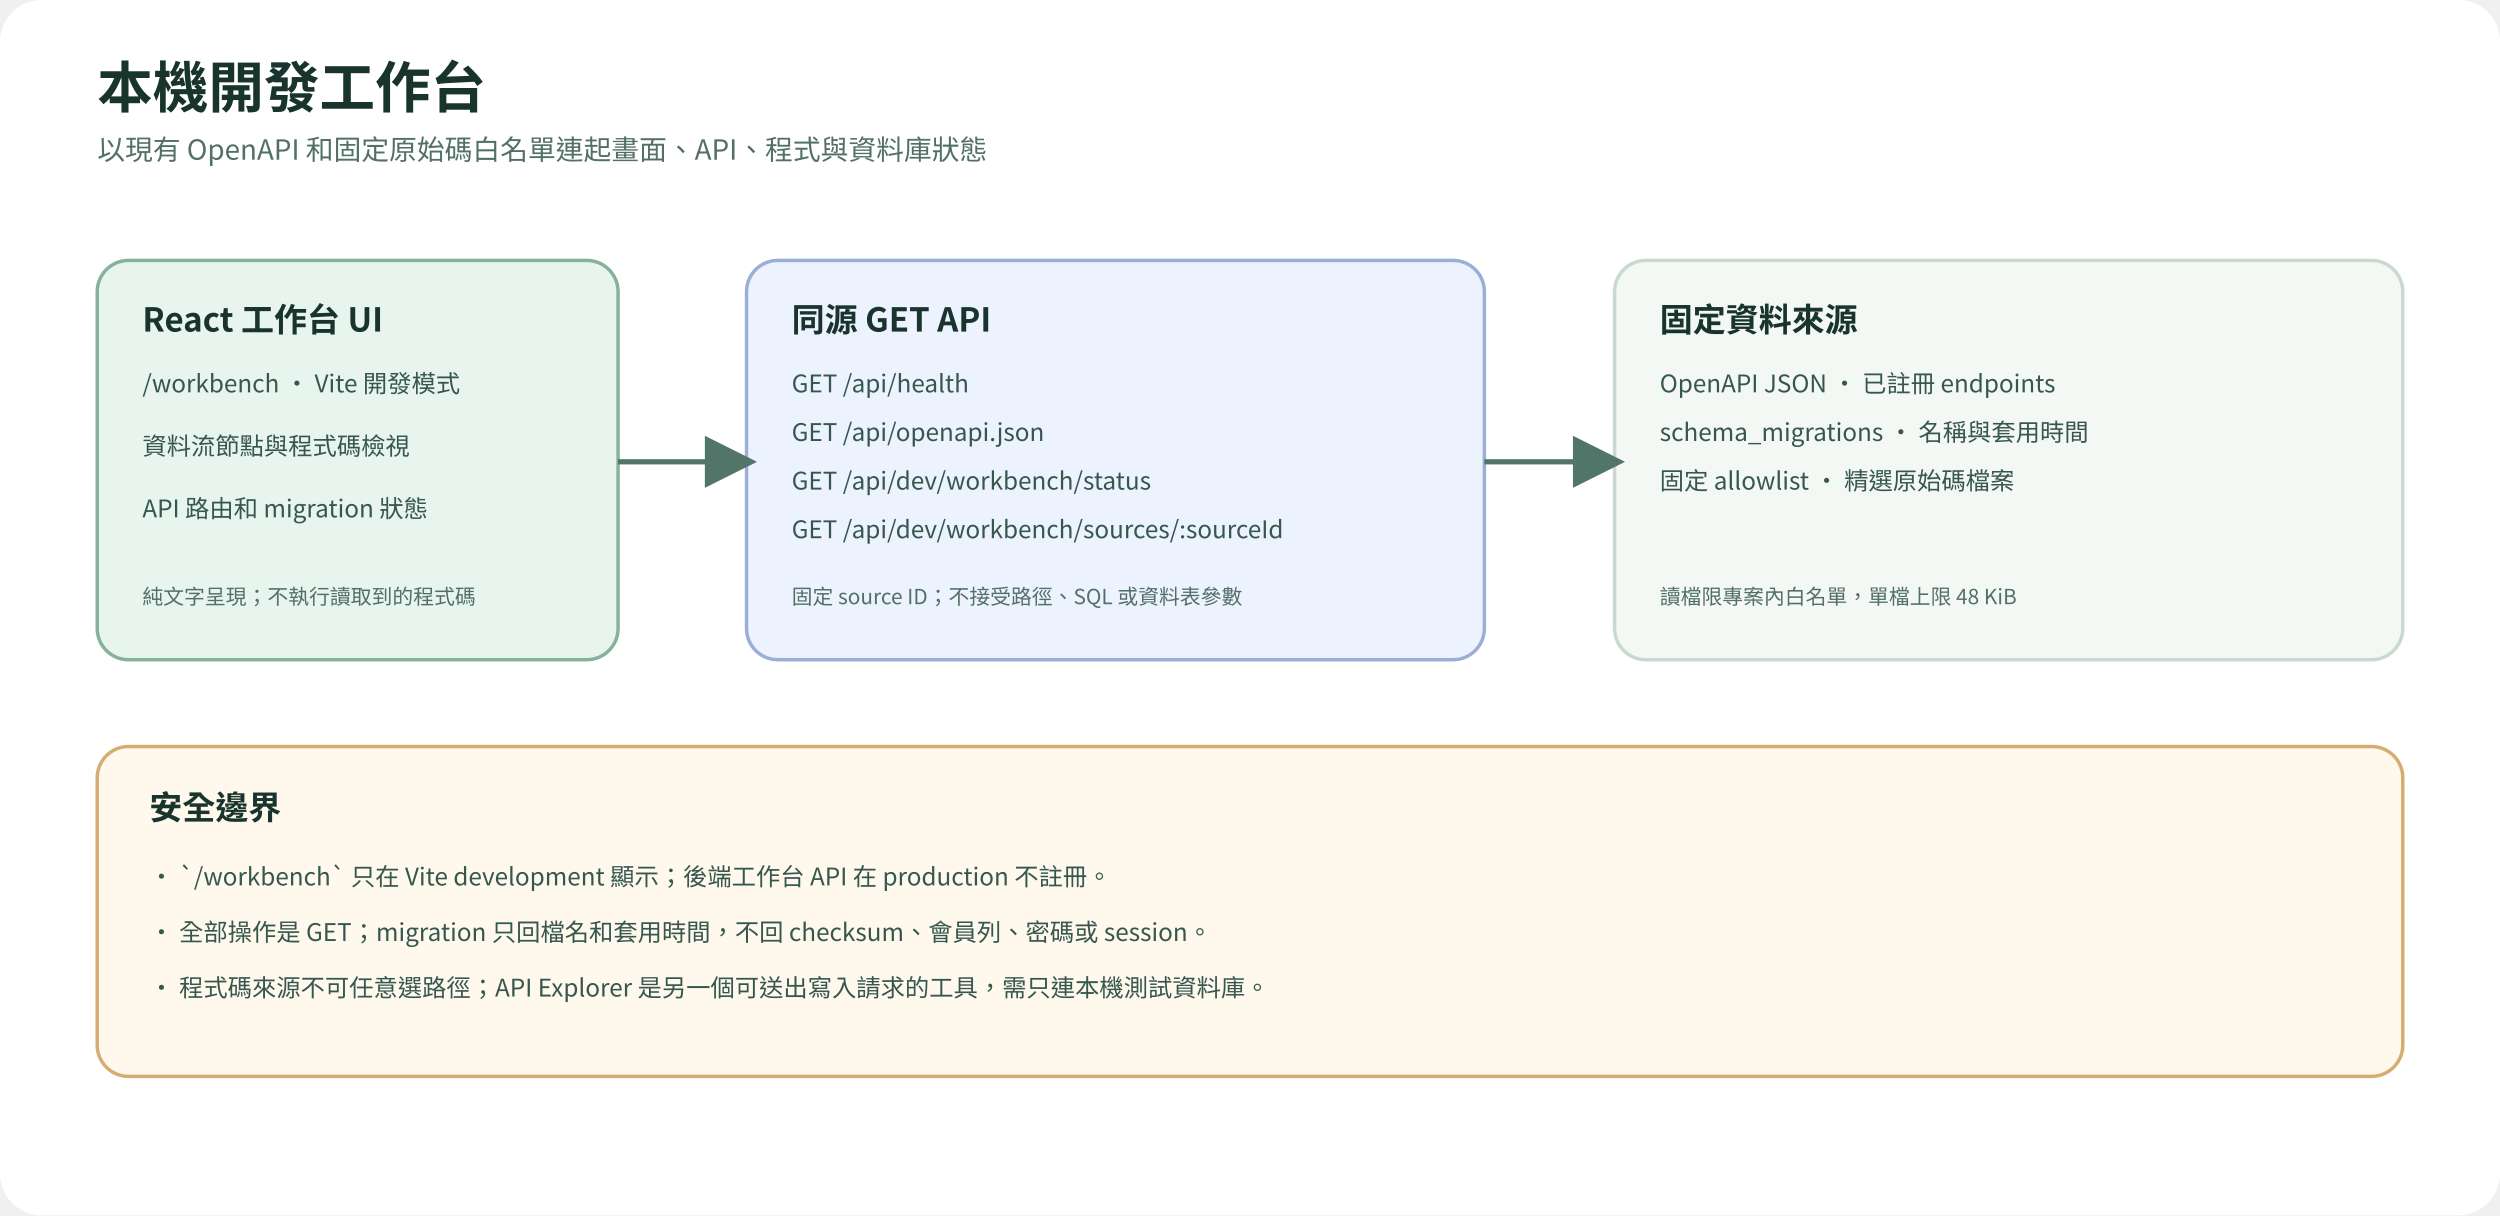
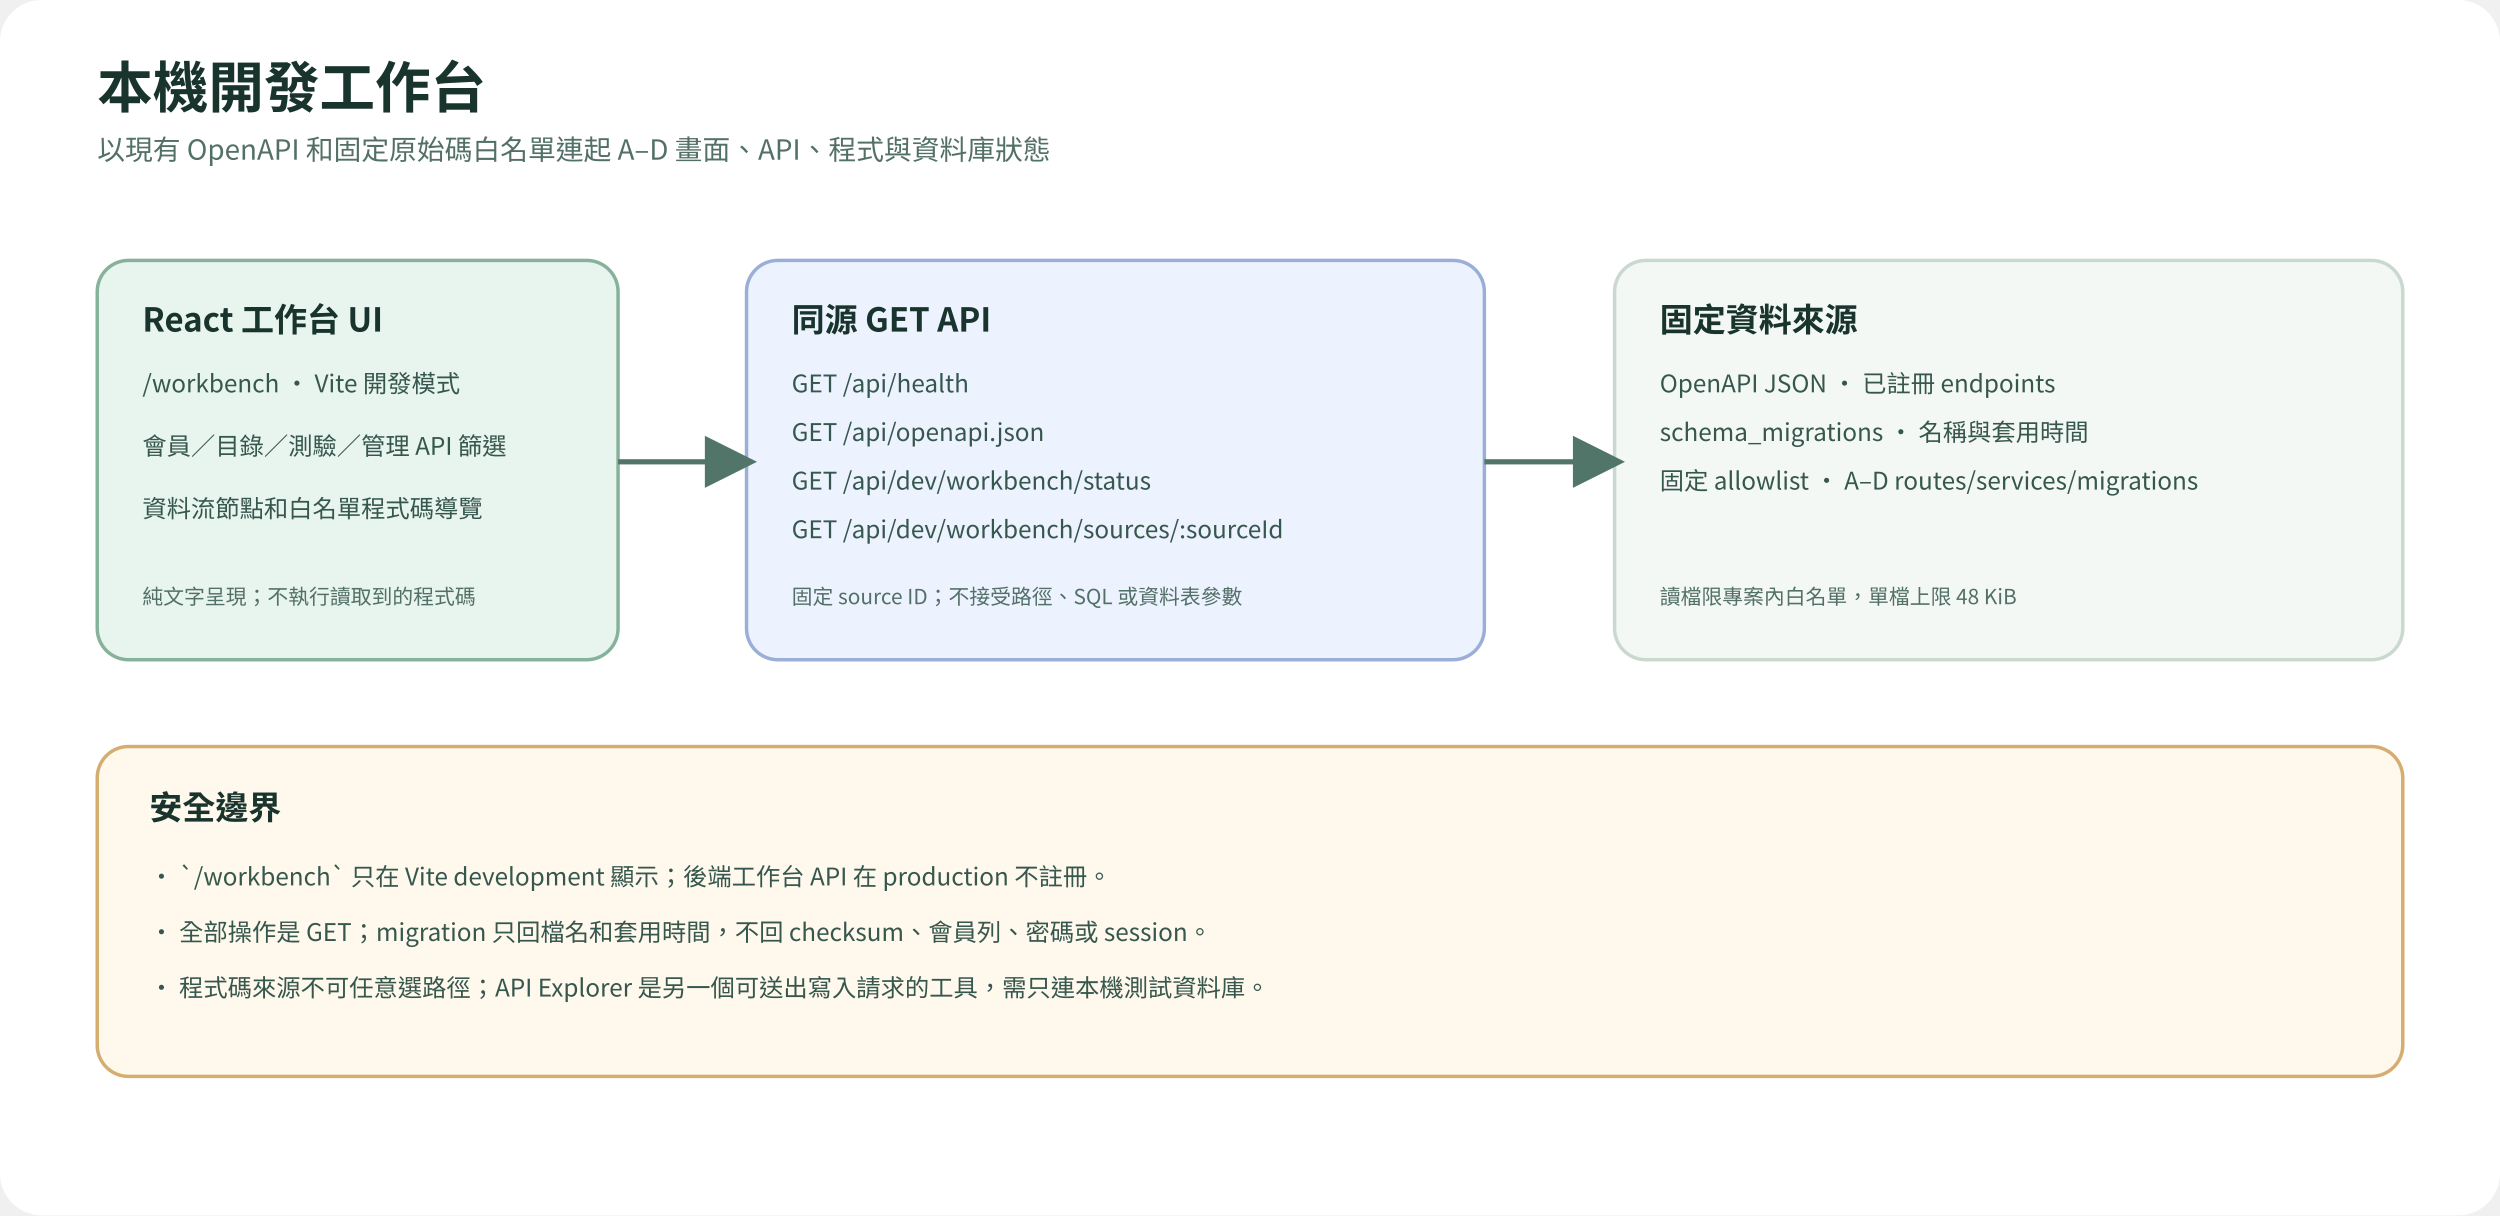
<svg xmlns="http://www.w3.org/2000/svg" viewBox="0 0 1440 700" role="img" aria-labelledby="title description">
  <defs>
    <marker id="arrow" markerWidth="10" markerHeight="10" refX="8" refY="5" orient="auto">
      <path d="M0 0L10 5L0 10Z" fill="#52756A" />
    </marker>
    <style>
      text { font-family: -apple-system, BlinkMacSystemFont, "PingFang TC", "Noto Sans CJK TC", sans-serif; fill: #18342d; }
      .title { font-size: 32px; font-weight: 700; }
      .sub { font-size: 16px; fill: #527067; }
      .head { font-size: 19px; font-weight: 700; }
      .body { font-size: 14px; fill: #36574e; }
      .small { font-size: 12px; fill: #527067; }
      .box { fill: #f4f8f5; stroke: #c9d9d0; stroke-width: 2; }
      .view { fill: #e8f4ee; stroke: #86b29b; stroke-width: 2; }
      .api { fill: #edf2ff; stroke: #9baed6; stroke-width: 2; }
      .safe { fill: #fff8ec; stroke: #d6ad70; stroke-width: 2; }
      .arrow { stroke: #52756A; stroke-width: 3; fill: none; marker-end: url(#arrow); }
    </style>
  </defs>
  <rect width="1440" height="700" rx="24" fill="#ffffff" />
  <text x="56" y="62" class="title">本機開發工作台</text>
-   <text x="56" y="92" class="sub">以現有 OpenAPI 和固定原始碼白名單連起畫面、API、程式與資料庫狀態</text>
+   <text x="56" y="92" class="sub">以現有 OpenAPI 和固定原始碼白名單連起 A–D 畫面、API、程式與資料庫狀態</text>
  <rect x="56" y="150" width="300" height="230" rx="18" class="view" />
  <text x="82" y="191" class="head">React 工作台 UI</text>
  <text x="82" y="226" class="body">/workbench · Vite 開發模式</text>
-   <text x="82" y="262" class="body">資料流節點與程式碼檢視</text>
-   <text x="82" y="298" class="body">API 路由和 migration 狀態</text>
+   <text x="82" y="262" class="body">會員／目錄／測驗／管理 API 篩選</text>
+   <text x="82" y="298" class="body">資料流節點和白名單程式碼導覽</text>
  <text x="82" y="348" class="small">純文字呈現；不執行讀取到的程式碼</text>
  <rect x="430" y="150" width="425" height="230" rx="18" class="api" />
  <text x="456" y="191" class="head">同源 GET API</text>
  <text x="456" y="226" class="body">GET /api/health</text>
  <text x="456" y="254" class="body">GET /api/openapi.json</text>
  <text x="456" y="282" class="body">GET /api/dev/workbench/status</text>
  <text x="456" y="310" class="body">GET /api/dev/workbench/sources/:sourceId</text>
  <text x="456" y="348" class="small">固定 source ID；不接受路徑、SQL 或資料表參數</text>
  <rect x="930" y="150" width="454" height="230" rx="18" class="box" />
  <text x="956" y="191" class="head">固定資料來源</text>
  <text x="956" y="226" class="body">OpenAPI JSON · 已註冊 endpoints</text>
  <text x="956" y="254" class="body">schema_migrations · 名稱與套用時間</text>
-   <text x="956" y="282" class="body">固定 allowlist · 精選原始碼檔案</text>
+   <text x="956" y="282" class="body">固定 allowlist · A–D routes/services/migrations</text>
  <text x="956" y="348" class="small">讀檔限專案內白名單，單檔上限 48 KiB</text>
  <path d="M356 266H430" class="arrow" />
  <path d="M855 266H930" class="arrow" />
  <rect x="56" y="430" width="1328" height="190" rx="18" class="safe" />
  <text x="86" y="472" class="head">安全邊界</text>
  <text x="86" y="510" class="body">• `/workbench` 只在 Vite development 顯示；後端工作台 API 在 production 不註冊。</text>
  <text x="86" y="542" class="body">• 全部操作是 GET；migration 只回檔名和套用時間，不回 checksum、會員列、密碼或 session。</text>
  <text x="86" y="574" class="body">• 程式碼來源不可任意選路徑；API Explorer 是另一個可送出寫入請求的工具，需只連本機測試資料庫。</text>
</svg>
